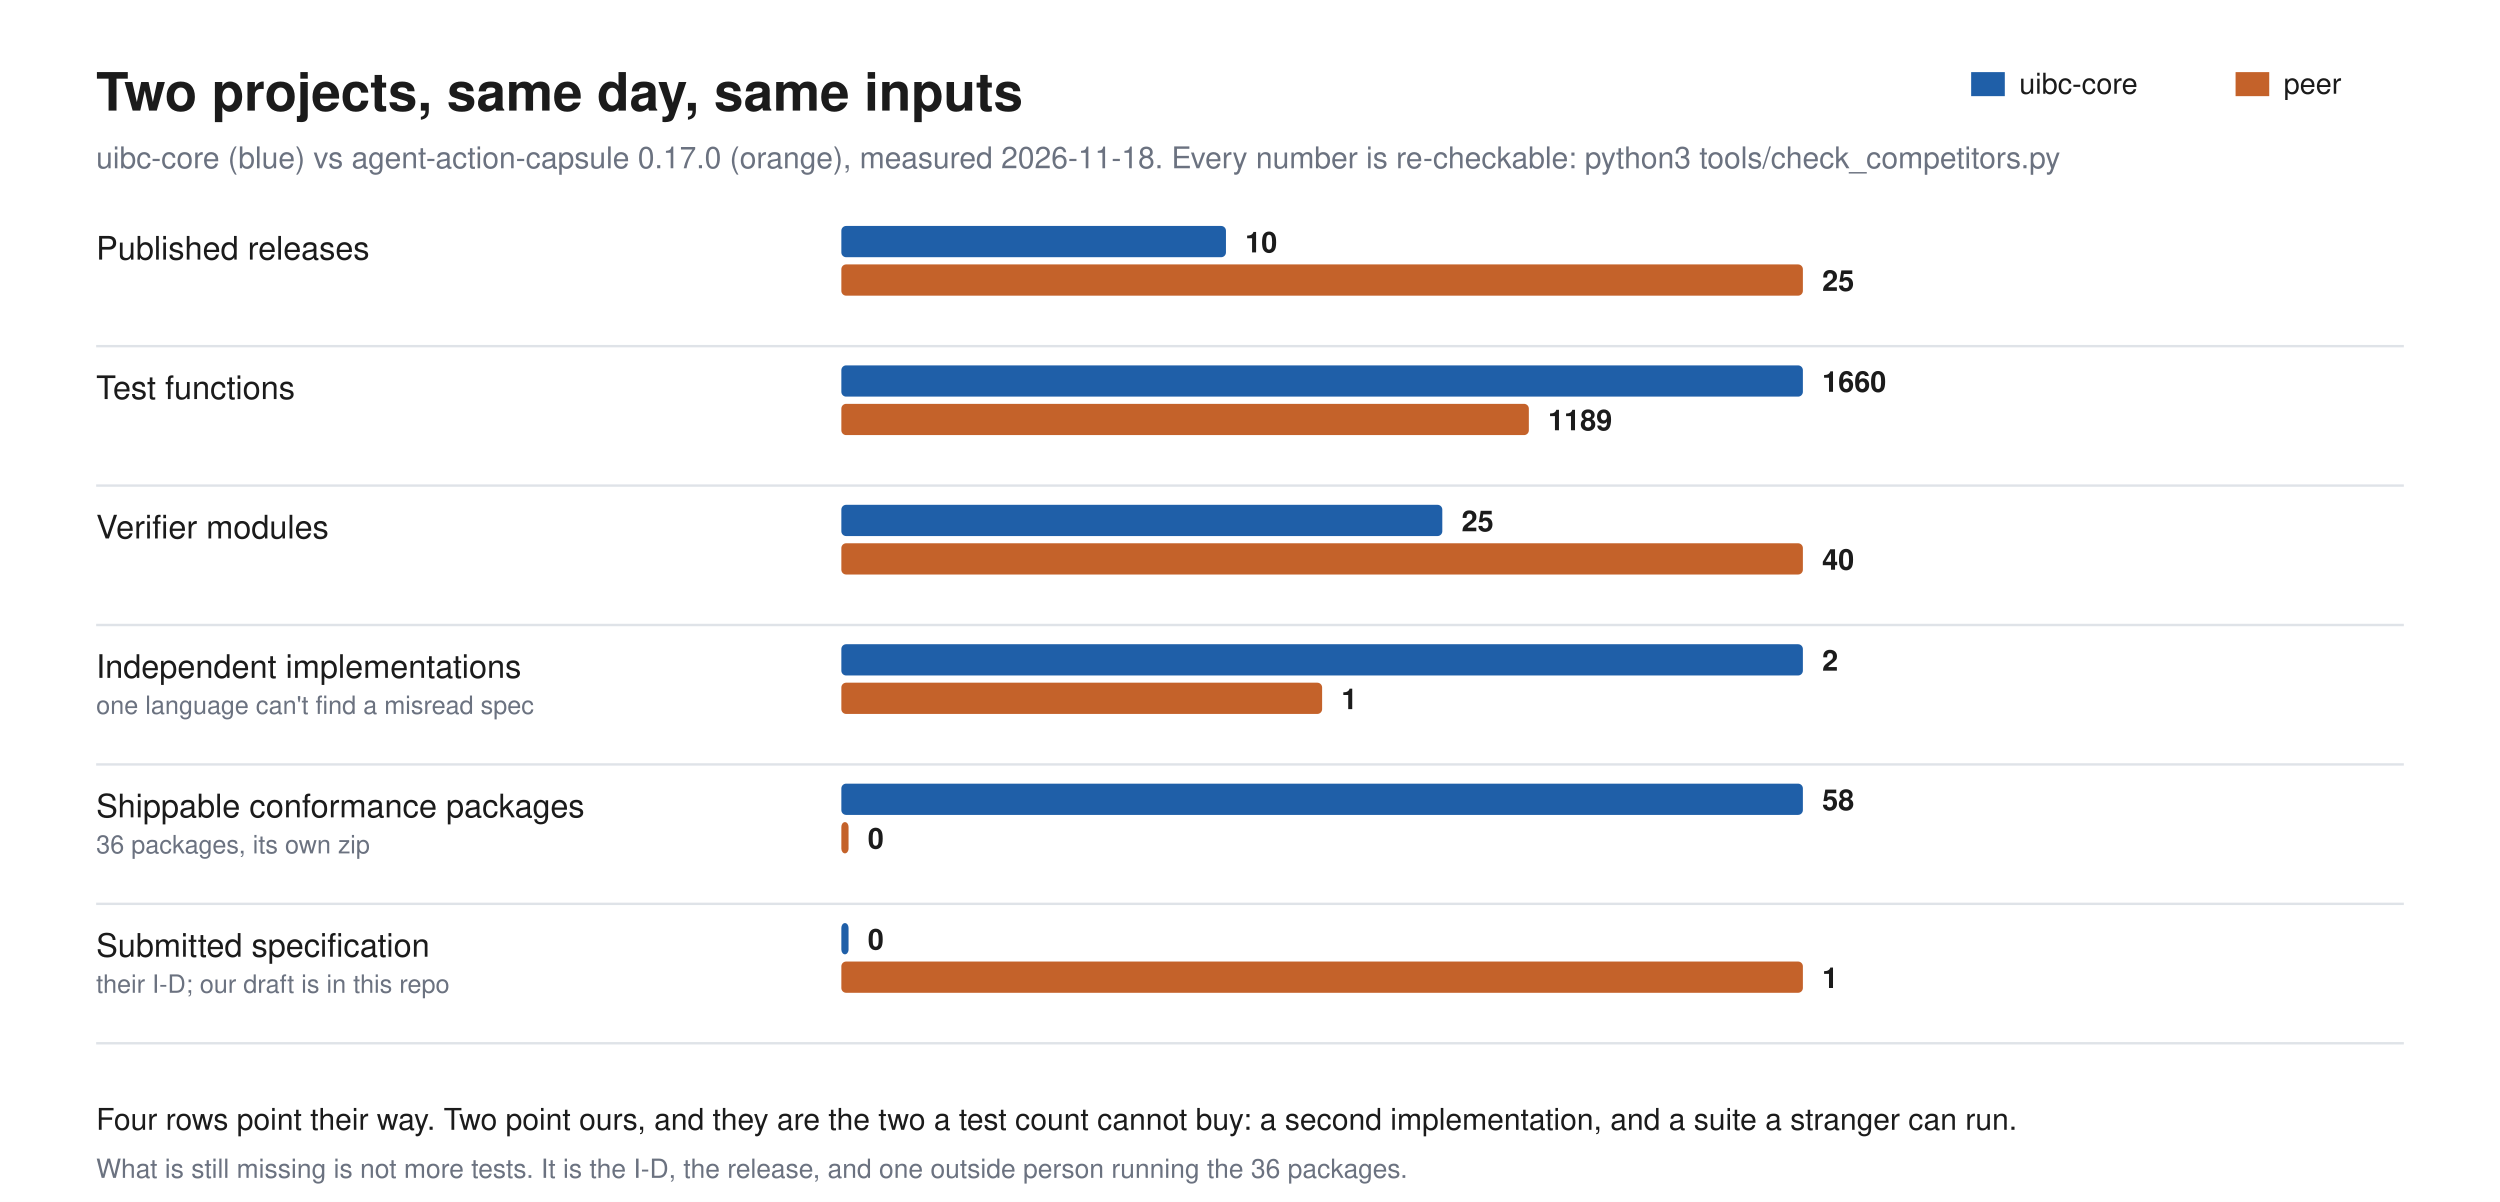
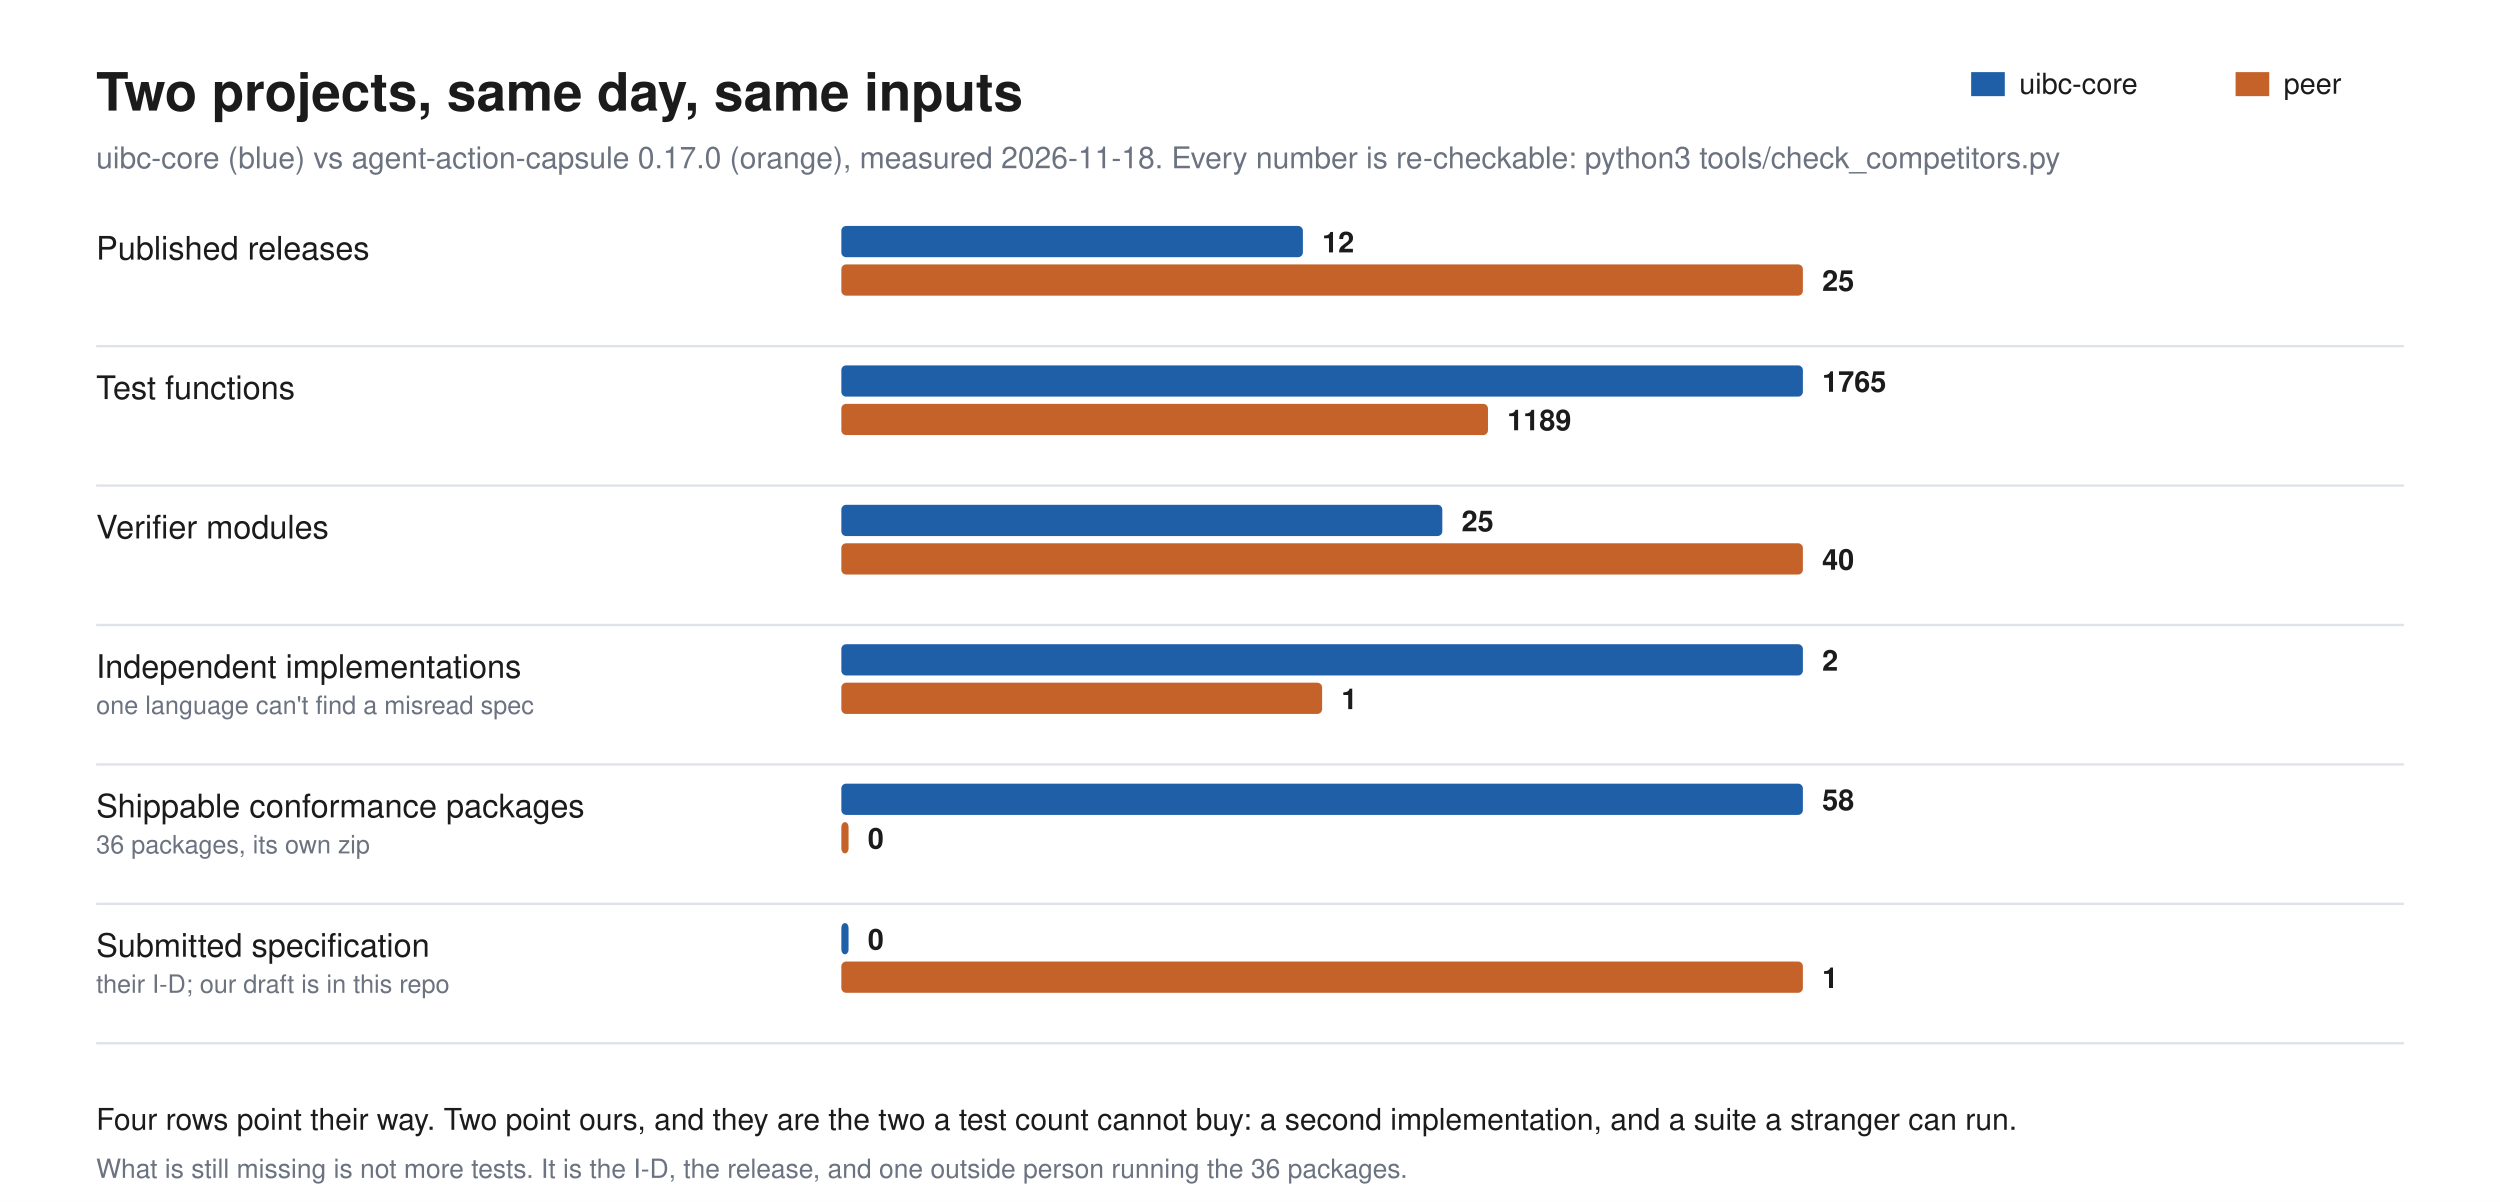
<svg xmlns="http://www.w3.org/2000/svg" width="1040" height="500" viewBox="0 0 1040 500" font-family="Helvetica,Arial,sans-serif">
  <rect width="1040" height="500" fill="#ffffff" />
  <text x="40" y="46" font-size="22" font-weight="700" fill="#1b1b1b">Two projects, same day, same inputs</text>
  <text x="40" y="70" font-size="12.5" fill="#6b7280">uibc-core (blue) vs agent-action-capsule 0.17.0 (orange), measured 2026-11-18. Every number is re-checkable: python3 tools/check_competitors.py</text>
  <rect x="820" y="30" width="14" height="10" fill="#1f5fa8" />
  <text x="840" y="39" font-size="12" fill="#1b1b1b">uibc-core</text>
  <rect x="930" y="30" width="14" height="10" fill="#c4622a" />
  <text x="950" y="39" font-size="12" fill="#1b1b1b">peer</text>
  <text x="40" y="108" font-size="13.5" fill="#1b1b1b">Published releases</text>
-   <rect x="350" y="94" width="160" height="13" fill="#1f5fa8" rx="2" />
-   <text x="518" y="105" font-size="12" font-weight="600" fill="#1b1b1b">10</text>
+   <rect x="350" y="94" width="192" height="13" fill="#1f5fa8" rx="2" />
+   <text x="550" y="105" font-size="12" font-weight="600" fill="#1b1b1b">12</text>
  <rect x="350" y="110" width="400" height="13" fill="#c4622a" rx="2" />
  <text x="758" y="121" font-size="12" font-weight="600" fill="#1b1b1b">25</text>
  <line x1="40" y1="144" x2="1000" y2="144" stroke="#dfe3e8" stroke-width="1" />
  <text x="40" y="166" font-size="13.5" fill="#1b1b1b">Test functions</text>
  <rect x="350" y="152" width="400" height="13" fill="#1f5fa8" rx="2" />
-   <text x="758" y="163" font-size="12" font-weight="600" fill="#1b1b1b">1660</text>
-   <rect x="350" y="168" width="286" height="13" fill="#c4622a" rx="2" />
-   <text x="644" y="179" font-size="12" font-weight="600" fill="#1b1b1b">1189</text>
+   <text x="758" y="163" font-size="12" font-weight="600" fill="#1b1b1b">1765</text>
+   <rect x="350" y="168" width="269" height="13" fill="#c4622a" rx="2" />
+   <text x="627" y="179" font-size="12" font-weight="600" fill="#1b1b1b">1189</text>
  <line x1="40" y1="202" x2="1000" y2="202" stroke="#dfe3e8" stroke-width="1" />
  <text x="40" y="224" font-size="13.5" fill="#1b1b1b">Verifier modules</text>
  <rect x="350" y="210" width="250" height="13" fill="#1f5fa8" rx="2" />
  <text x="608" y="221" font-size="12" font-weight="600" fill="#1b1b1b">25</text>
  <rect x="350" y="226" width="400" height="13" fill="#c4622a" rx="2" />
  <text x="758" y="237" font-size="12" font-weight="600" fill="#1b1b1b">40</text>
  <line x1="40" y1="260" x2="1000" y2="260" stroke="#dfe3e8" stroke-width="1" />
  <text x="40" y="282" font-size="13.5" fill="#1b1b1b">Independent implementations</text>
  <text x="40" y="297" font-size="10.5" fill="#6b7280">one language can't find a misread spec</text>
  <rect x="350" y="268" width="400" height="13" fill="#1f5fa8" rx="2" />
  <text x="758" y="279" font-size="12" font-weight="600" fill="#1b1b1b">2</text>
  <rect x="350" y="284" width="200" height="13" fill="#c4622a" rx="2" />
  <text x="558" y="295" font-size="12" font-weight="600" fill="#1b1b1b">1</text>
  <line x1="40" y1="318" x2="1000" y2="318" stroke="#dfe3e8" stroke-width="1" />
  <text x="40" y="340" font-size="13.5" fill="#1b1b1b">Shippable conformance packages</text>
  <text x="40" y="355" font-size="10.5" fill="#6b7280">36 packages, its own zip</text>
  <rect x="350" y="326" width="400" height="13" fill="#1f5fa8" rx="2" />
  <text x="758" y="337" font-size="12" font-weight="600" fill="#1b1b1b">58</text>
  <rect x="350" y="342" width="3" height="13" fill="#c4622a" rx="2" />
  <text x="361" y="353" font-size="12" font-weight="600" fill="#1b1b1b">0</text>
  <line x1="40" y1="376" x2="1000" y2="376" stroke="#dfe3e8" stroke-width="1" />
  <text x="40" y="398" font-size="13.5" fill="#1b1b1b">Submitted specification</text>
  <text x="40" y="413" font-size="10.5" fill="#6b7280">their I-D; our draft is in this repo</text>
  <rect x="350" y="384" width="3" height="13" fill="#1f5fa8" rx="2" />
  <text x="361" y="395" font-size="12" font-weight="600" fill="#1b1b1b">0</text>
  <rect x="350" y="400" width="400" height="13" fill="#c4622a" rx="2" />
  <text x="758" y="411" font-size="12" font-weight="600" fill="#1b1b1b">1</text>
  <line x1="40" y1="434" x2="1000" y2="434" stroke="#dfe3e8" stroke-width="1" />
  <text x="40" y="470" font-size="12.5" fill="#1b1b1b">Four rows point their way. Two point ours, and they are the two a test count cannot buy: a second implementation, and a suite a stranger can run.</text>
  <text x="40" y="490" font-size="11" fill="#6b7280">What is still missing is not more tests. It is the I-D, the release, and one outside person running the 36 packages.</text>
</svg>
